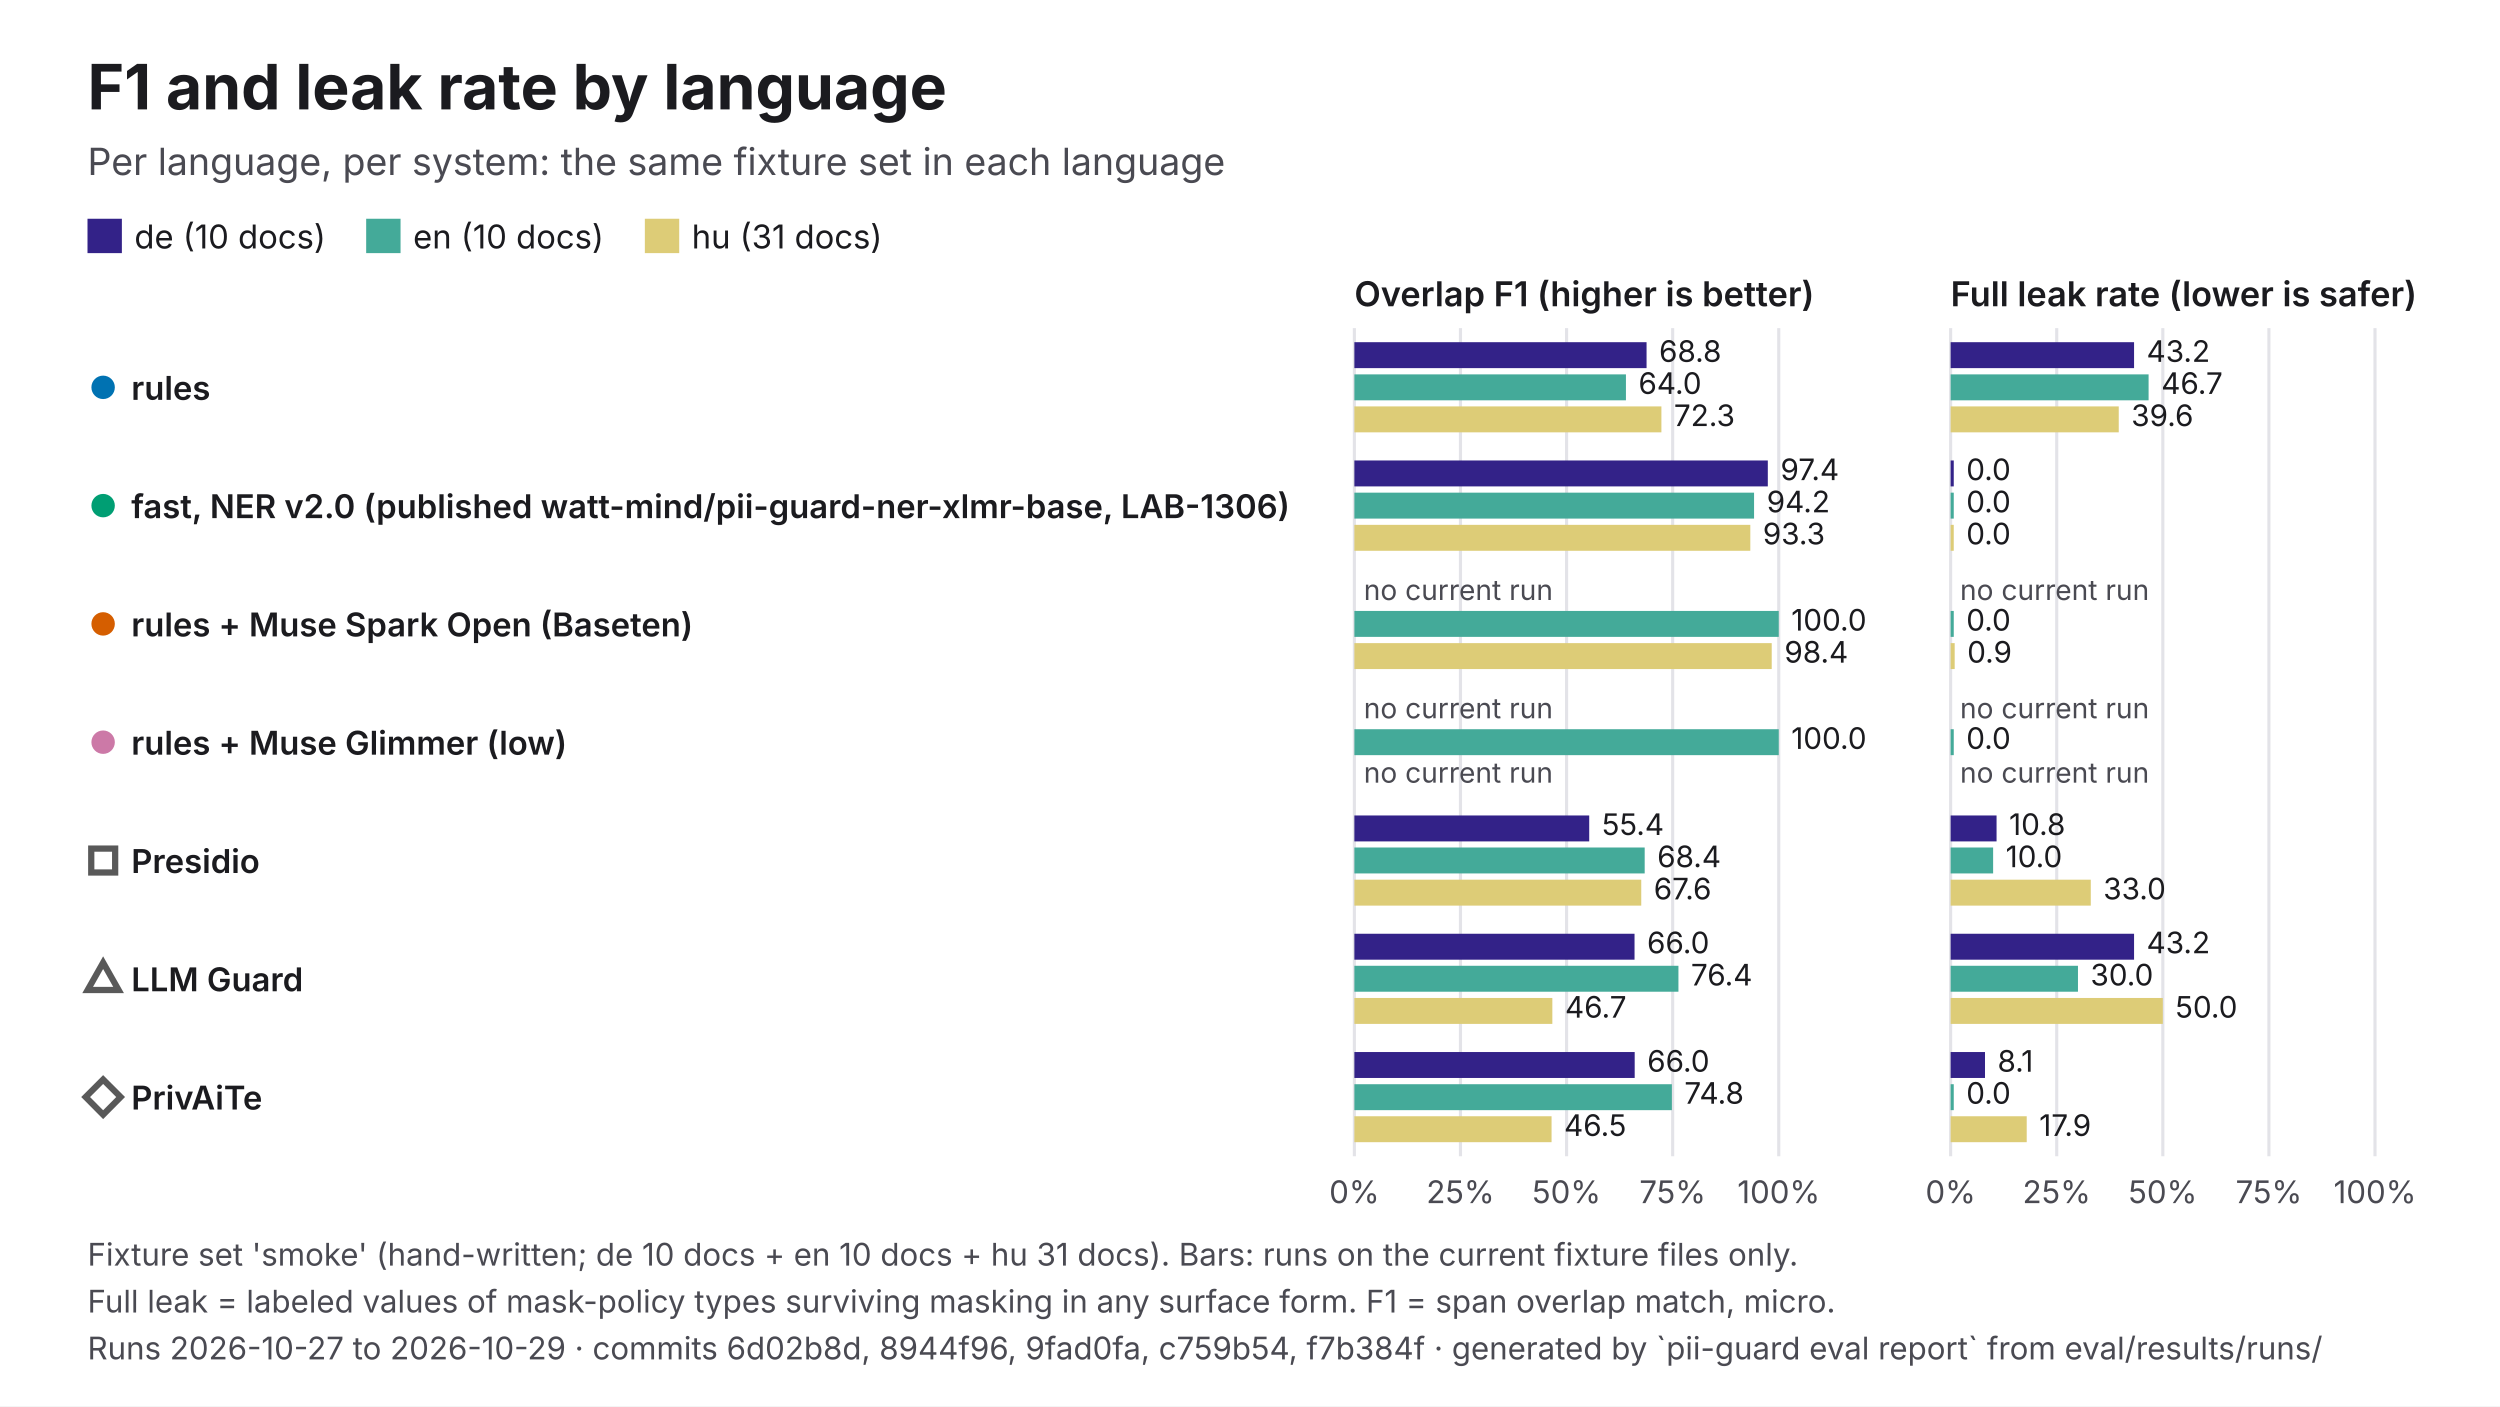
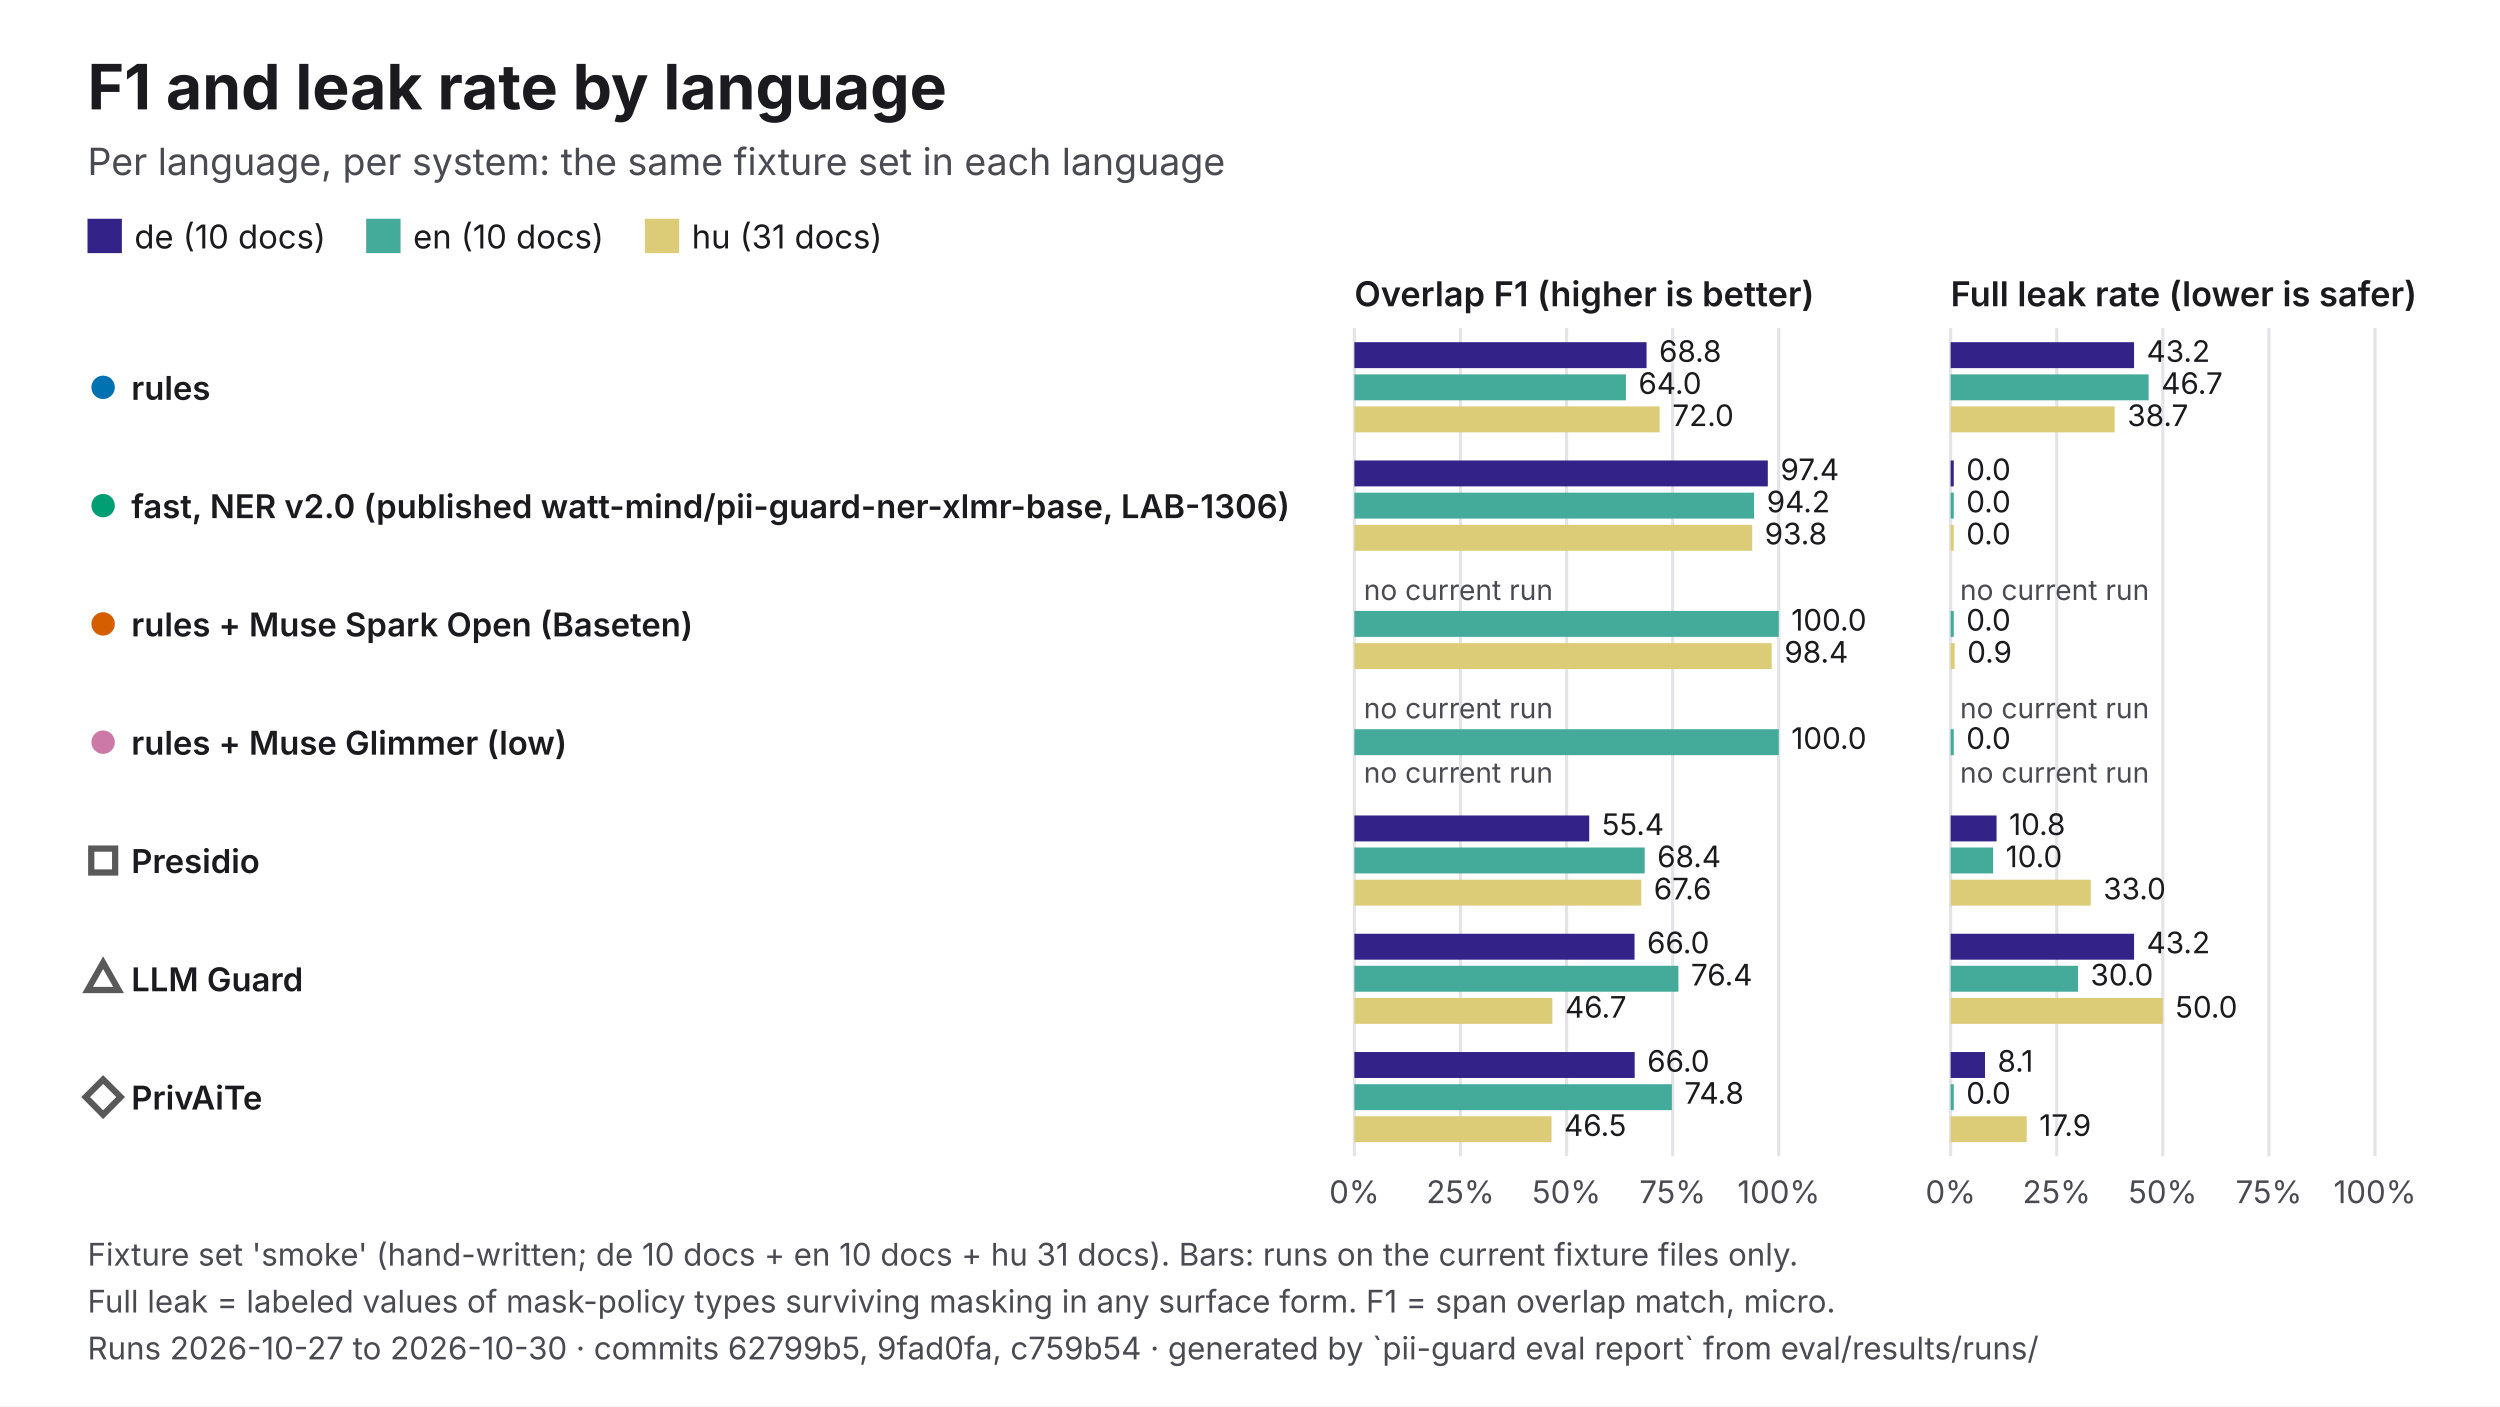
<svg xmlns="http://www.w3.org/2000/svg" viewBox="0 0 1600 900" width="1600" height="900" role="img" aria-labelledby="t d" font-family="Inter, 'Helvetica Neue', Helvetica, Arial, sans-serif">
  <rect width="1600" height="900" fill="#FFFFFF" />
  <text x="56" y="70" font-size="40" fill="#1B1B1F" font-weight="700">F1 and leak rate by language</text>
  <text x="56" y="112" font-size="24" fill="#4A4A52">Per language, per system: the same fixture set in each language</text>
  <rect x="56" y="140" width="22" height="22" fill="#332288" />
  <text x="86" y="159" font-size="21" fill="#1B1B1F">de (10 docs)</text>
  <rect x="234.35" y="140" width="22" height="22" fill="#44AA99" />
  <text x="264.4" y="159" font-size="21" fill="#1B1B1F">en (10 docs)</text>
  <rect x="412.7" y="140" width="22" height="22" fill="#DDCC77" />
  <text x="442.7" y="159" font-size="21" fill="#1B1B1F">hu (31 docs)</text>
  <text x="866.8" y="196" font-size="22" fill="#1B1B1F" font-weight="600">Overlap F1 (higher is better)</text>
  <line x1="866.8" y1="210" x2="866.8" y2="740" stroke="#E3E3E8" stroke-width="2" />
  <text x="866.8" y="770" font-size="20" fill="#4A4A52" text-anchor="middle">0%</text>
  <line x1="934.7" y1="210" x2="934.7" y2="740" stroke="#E3E3E8" stroke-width="2" />
  <text x="934.7" y="770" font-size="20" fill="#4A4A52" text-anchor="middle">25%</text>
  <line x1="1002.6" y1="210" x2="1002.6" y2="740" stroke="#E3E3E8" stroke-width="2" />
  <text x="1002.6" y="770" font-size="20" fill="#4A4A52" text-anchor="middle">50%</text>
  <line x1="1070.5" y1="210" x2="1070.5" y2="740" stroke="#E3E3E8" stroke-width="2" />
  <text x="1070.5" y="770" font-size="20" fill="#4A4A52" text-anchor="middle">75%</text>
  <line x1="1138.4" y1="210" x2="1138.4" y2="740" stroke="#E3E3E8" stroke-width="2" />
  <text x="1138.4" y="770" font-size="20" fill="#4A4A52" text-anchor="middle">100%</text>
  <text x="1248.4" y="196" font-size="22" fill="#1B1B1F" font-weight="600">Full leak rate (lower is safer)</text>
  <line x1="1248.4" y1="210" x2="1248.4" y2="740" stroke="#E3E3E8" stroke-width="2" />
  <text x="1248.4" y="770" font-size="20" fill="#4A4A52" text-anchor="middle">0%</text>
  <line x1="1316.3" y1="210" x2="1316.3" y2="740" stroke="#E3E3E8" stroke-width="2" />
  <text x="1316.3" y="770" font-size="20" fill="#4A4A52" text-anchor="middle">25%</text>
  <line x1="1384.2" y1="210" x2="1384.2" y2="740" stroke="#E3E3E8" stroke-width="2" />
  <text x="1384.2" y="770" font-size="20" fill="#4A4A52" text-anchor="middle">50%</text>
  <line x1="1452.1" y1="210" x2="1452.1" y2="740" stroke="#E3E3E8" stroke-width="2" />
  <text x="1452.1" y="770" font-size="20" fill="#4A4A52" text-anchor="middle">75%</text>
  <line x1="1520" y1="210" x2="1520" y2="740" stroke="#E3E3E8" stroke-width="2" />
  <text x="1520" y="770" font-size="20" fill="#4A4A52" text-anchor="middle">100%</text>
  <circle cx="66" cy="247.9" r="9" fill="#0072B2" stroke="#FFFFFF" stroke-width="3" />
  <text x="84" y="255.9" font-size="21" fill="#1B1B1F" font-weight="600">rules</text>
  <rect x="866.8" y="219" width="187" height="16.6" fill="#332288" />
  <text x="1061.8" y="231.6" font-size="19" fill="#1B1B1F">68.8</text>
  <rect x="1248.4" y="219" width="117.4" height="16.6" fill="#332288" />
  <text x="1373.8" y="231.6" font-size="19" fill="#1B1B1F">43.2</text>
  <rect x="866.8" y="239.6" width="173.8" height="16.6" fill="#44AA99" />
  <text x="1048.6" y="252.1" font-size="19" fill="#1B1B1F">64.0</text>
  <rect x="1248.4" y="239.6" width="126.7" height="16.6" fill="#44AA99" />
  <text x="1383.2" y="252.1" font-size="19" fill="#1B1B1F">46.7</text>
-   <rect x="866.8" y="260.1" width="196.5" height="16.6" fill="#DDCC77" />
-   <text x="1071.3" y="272.7" font-size="19" fill="#1B1B1F">72.3</text>
-   <rect x="1248.4" y="260.1" width="107.6" height="16.6" fill="#DDCC77" />
-   <text x="1364" y="272.7" font-size="19" fill="#1B1B1F">39.6</text>
+   <rect x="866.8" y="260.1" width="195.4" height="16.6" fill="#DDCC77" />
+   <text x="1070.3" y="272.7" font-size="19" fill="#1B1B1F">72.0</text>
+   <rect x="1248.4" y="260.1" width="105" height="16.6" fill="#DDCC77" />
+   <text x="1361.5" y="272.7" font-size="19" fill="#1B1B1F">38.7</text>
  <circle cx="66" cy="323.6" r="9" fill="#009E73" stroke="#FFFFFF" stroke-width="3" />
  <text x="84" y="331.6" font-size="21" fill="#1B1B1F" font-weight="600">fast, NER v2.0 (published watt-mind/pii-guard-ner-xlmr-base, LAB-1306)</text>
  <rect x="866.8" y="294.7" width="264.6" height="16.6" fill="#332288" />
  <text x="1139.5" y="307.3" font-size="19" fill="#1B1B1F">97.4</text>
  <rect x="1248.4" y="294.7" width="2" height="16.6" fill="#332288" />
  <text x="1258.4" y="307.3" font-size="19" fill="#1B1B1F">0.0</text>
  <rect x="866.8" y="315.3" width="255.8" height="16.6" fill="#44AA99" />
  <text x="1130.7" y="327.9" font-size="19" fill="#1B1B1F">94.2</text>
  <rect x="1248.4" y="315.3" width="2" height="16.6" fill="#44AA99" />
  <text x="1258.4" y="327.9" font-size="19" fill="#1B1B1F">0.0</text>
-   <rect x="866.8" y="335.9" width="253.4" height="16.6" fill="#DDCC77" />
-   <text x="1128.2" y="348.4" font-size="19" fill="#1B1B1F">93.3</text>
+   <rect x="866.8" y="335.9" width="254.6" height="16.6" fill="#DDCC77" />
+   <text x="1129.4" y="348.4" font-size="19" fill="#1B1B1F">93.8</text>
  <rect x="1248.4" y="335.9" width="2" height="16.6" fill="#DDCC77" />
  <text x="1258.4" y="348.4" font-size="19" fill="#1B1B1F">0.0</text>
  <circle cx="66" cy="399.3" r="9" fill="#D55E00" stroke="#FFFFFF" stroke-width="3" />
  <text x="84" y="407.3" font-size="21" fill="#1B1B1F" font-weight="600">rules + Muse Spark Open (Baseten)</text>
  <text x="872.8" y="384" font-size="18" fill="#4A4A52">no current run</text>
  <text x="1254.4" y="384" font-size="18" fill="#4A4A52">no current run</text>
  <rect x="866.8" y="391" width="271.6" height="16.6" fill="#44AA99" />
  <text x="1146.4" y="403.6" font-size="19" fill="#1B1B1F">100.0</text>
  <rect x="1248.4" y="391" width="2" height="16.6" fill="#44AA99" />
  <text x="1258.4" y="403.6" font-size="19" fill="#1B1B1F">0.0</text>
  <rect x="866.8" y="411.6" width="267.1" height="16.6" fill="#DDCC77" />
  <text x="1142" y="424.1" font-size="19" fill="#1B1B1F">98.4</text>
  <rect x="1248.4" y="411.6" width="2.6" height="16.6" fill="#DDCC77" />
  <text x="1259" y="424.1" font-size="19" fill="#1B1B1F">0.9</text>
  <circle cx="66" cy="475" r="9" fill="#CC79A7" stroke="#FFFFFF" stroke-width="3" />
  <text x="84" y="483" font-size="21" fill="#1B1B1F" font-weight="600">rules + Muse Glimmer (low)</text>
  <text x="872.8" y="459.7" font-size="18" fill="#4A4A52">no current run</text>
  <text x="1254.4" y="459.7" font-size="18" fill="#4A4A52">no current run</text>
  <rect x="866.8" y="466.7" width="271.6" height="16.6" fill="#44AA99" />
  <text x="1146.4" y="479.3" font-size="19" fill="#1B1B1F">100.0</text>
  <rect x="1248.4" y="466.7" width="2" height="16.6" fill="#44AA99" />
  <text x="1258.4" y="479.3" font-size="19" fill="#1B1B1F">0.0</text>
  <text x="872.8" y="500.9" font-size="18" fill="#4A4A52">no current run</text>
  <text x="1254.4" y="500.9" font-size="18" fill="#4A4A52">no current run</text>
  <rect x="58.4" y="543.1" width="15.3" height="15.3" fill="#FFFFFF" stroke="#595959" stroke-width="4" />
  <text x="84" y="558.7" font-size="21" fill="#1B1B1F" font-weight="600">Presidio</text>
  <rect x="866.8" y="521.9" width="150.3" height="16.6" fill="#332288" />
  <text x="1025.2" y="534.4" font-size="19" fill="#1B1B1F">55.4</text>
  <rect x="1248.4" y="521.9" width="29.4" height="16.6" fill="#332288" />
  <text x="1285.8" y="534.4" font-size="19" fill="#1B1B1F">10.8</text>
  <rect x="866.8" y="542.4" width="185.8" height="16.6" fill="#44AA99" />
  <text x="1060.6" y="555" font-size="19" fill="#1B1B1F">68.4</text>
  <rect x="1248.4" y="542.4" width="27.2" height="16.6" fill="#44AA99" />
  <text x="1283.6" y="555" font-size="19" fill="#1B1B1F">10.0</text>
  <rect x="866.8" y="563" width="183.6" height="16.6" fill="#DDCC77" />
  <text x="1058.4" y="575.6" font-size="19" fill="#1B1B1F">67.6</text>
  <rect x="1248.4" y="563" width="89.7" height="16.6" fill="#DDCC77" />
  <text x="1346.1" y="575.6" font-size="19" fill="#1B1B1F">33.0</text>
  <polygon points="66,616.1 75.9,633.6 56.1,633.6" fill="#FFFFFF" stroke="#595959" stroke-width="4" />
  <text x="84" y="634.4" font-size="21" fill="#1B1B1F" font-weight="600">LLM Guard</text>
  <rect x="866.8" y="597.6" width="179.3" height="16.6" fill="#332288" />
  <text x="1054.1" y="610.1" font-size="19" fill="#1B1B1F">66.0</text>
  <rect x="1248.4" y="597.6" width="117.4" height="16.6" fill="#332288" />
  <text x="1373.8" y="610.1" font-size="19" fill="#1B1B1F">43.2</text>
  <rect x="866.8" y="618.1" width="207.4" height="16.6" fill="#44AA99" />
  <text x="1082.2" y="630.7" font-size="19" fill="#1B1B1F">76.4</text>
  <rect x="1248.4" y="618.1" width="81.5" height="16.6" fill="#44AA99" />
  <text x="1337.9" y="630.7" font-size="19" fill="#1B1B1F">30.0</text>
  <rect x="866.8" y="638.7" width="126.7" height="16.6" fill="#DDCC77" />
  <text x="1001.6" y="651.3" font-size="19" fill="#1B1B1F">46.7</text>
  <rect x="1248.4" y="638.7" width="135.8" height="16.6" fill="#DDCC77" />
  <text x="1392.2" y="651.3" font-size="19" fill="#1B1B1F">50.0</text>
  <polygon points="66,690.9 77.2,702.1 66,713.4 54.8,702.1" fill="#FFFFFF" stroke="#595959" stroke-width="4" />
  <text x="84" y="710.1" font-size="21" fill="#1B1B1F" font-weight="600">PrivAiTe</text>
  <rect x="866.8" y="673.3" width="179.4" height="16.6" fill="#332288" />
  <text x="1054.2" y="685.9" font-size="19" fill="#1B1B1F">66.0</text>
  <rect x="1248.4" y="673.3" width="22" height="16.6" fill="#332288" />
  <text x="1278.4" y="685.9" font-size="19" fill="#1B1B1F">8.1</text>
  <rect x="866.8" y="693.9" width="203.2" height="16.6" fill="#44AA99" />
  <text x="1078" y="706.4" font-size="19" fill="#1B1B1F">74.8</text>
  <rect x="1248.4" y="693.9" width="2" height="16.6" fill="#44AA99" />
  <text x="1258.4" y="706.4" font-size="19" fill="#1B1B1F">0.0</text>
  <rect x="866.8" y="714.4" width="126.2" height="16.6" fill="#DDCC77" />
  <text x="1001" y="727" font-size="19" fill="#1B1B1F">46.5</text>
  <rect x="1248.4" y="714.4" width="48.7" height="16.6" fill="#DDCC77" />
  <text x="1305.1" y="727" font-size="19" fill="#1B1B1F">17.9</text>
  <text x="56" y="810" font-size="20" fill="#4A4A52">Fixture set 'smoke' (hand-written; de 10 docs + en 10 docs + hu 31 docs). Bars: runs on the current fixture files only.</text>
  <text x="56" y="840" font-size="20" fill="#4A4A52">Full leak = labeled values of mask-policy types surviving masking in any surface form. F1 = span overlap match, micro.</text>
-   <text x="56" y="870" font-size="20" fill="#4A4A52">Runs 2026-10-27 to 2026-10-29 · commits 6d02b8d, 8944f96, 9fad0fa, c759b54, f7b384f · generated by `pii-guard eval report` from eval/results/runs/</text>
+   <text x="56" y="870" font-size="20" fill="#4A4A52">Runs 2026-10-27 to 2026-10-30 · commits 62799b5, 9fad0fa, c759b54 · generated by `pii-guard eval report` from eval/results/runs/</text>
</svg>
